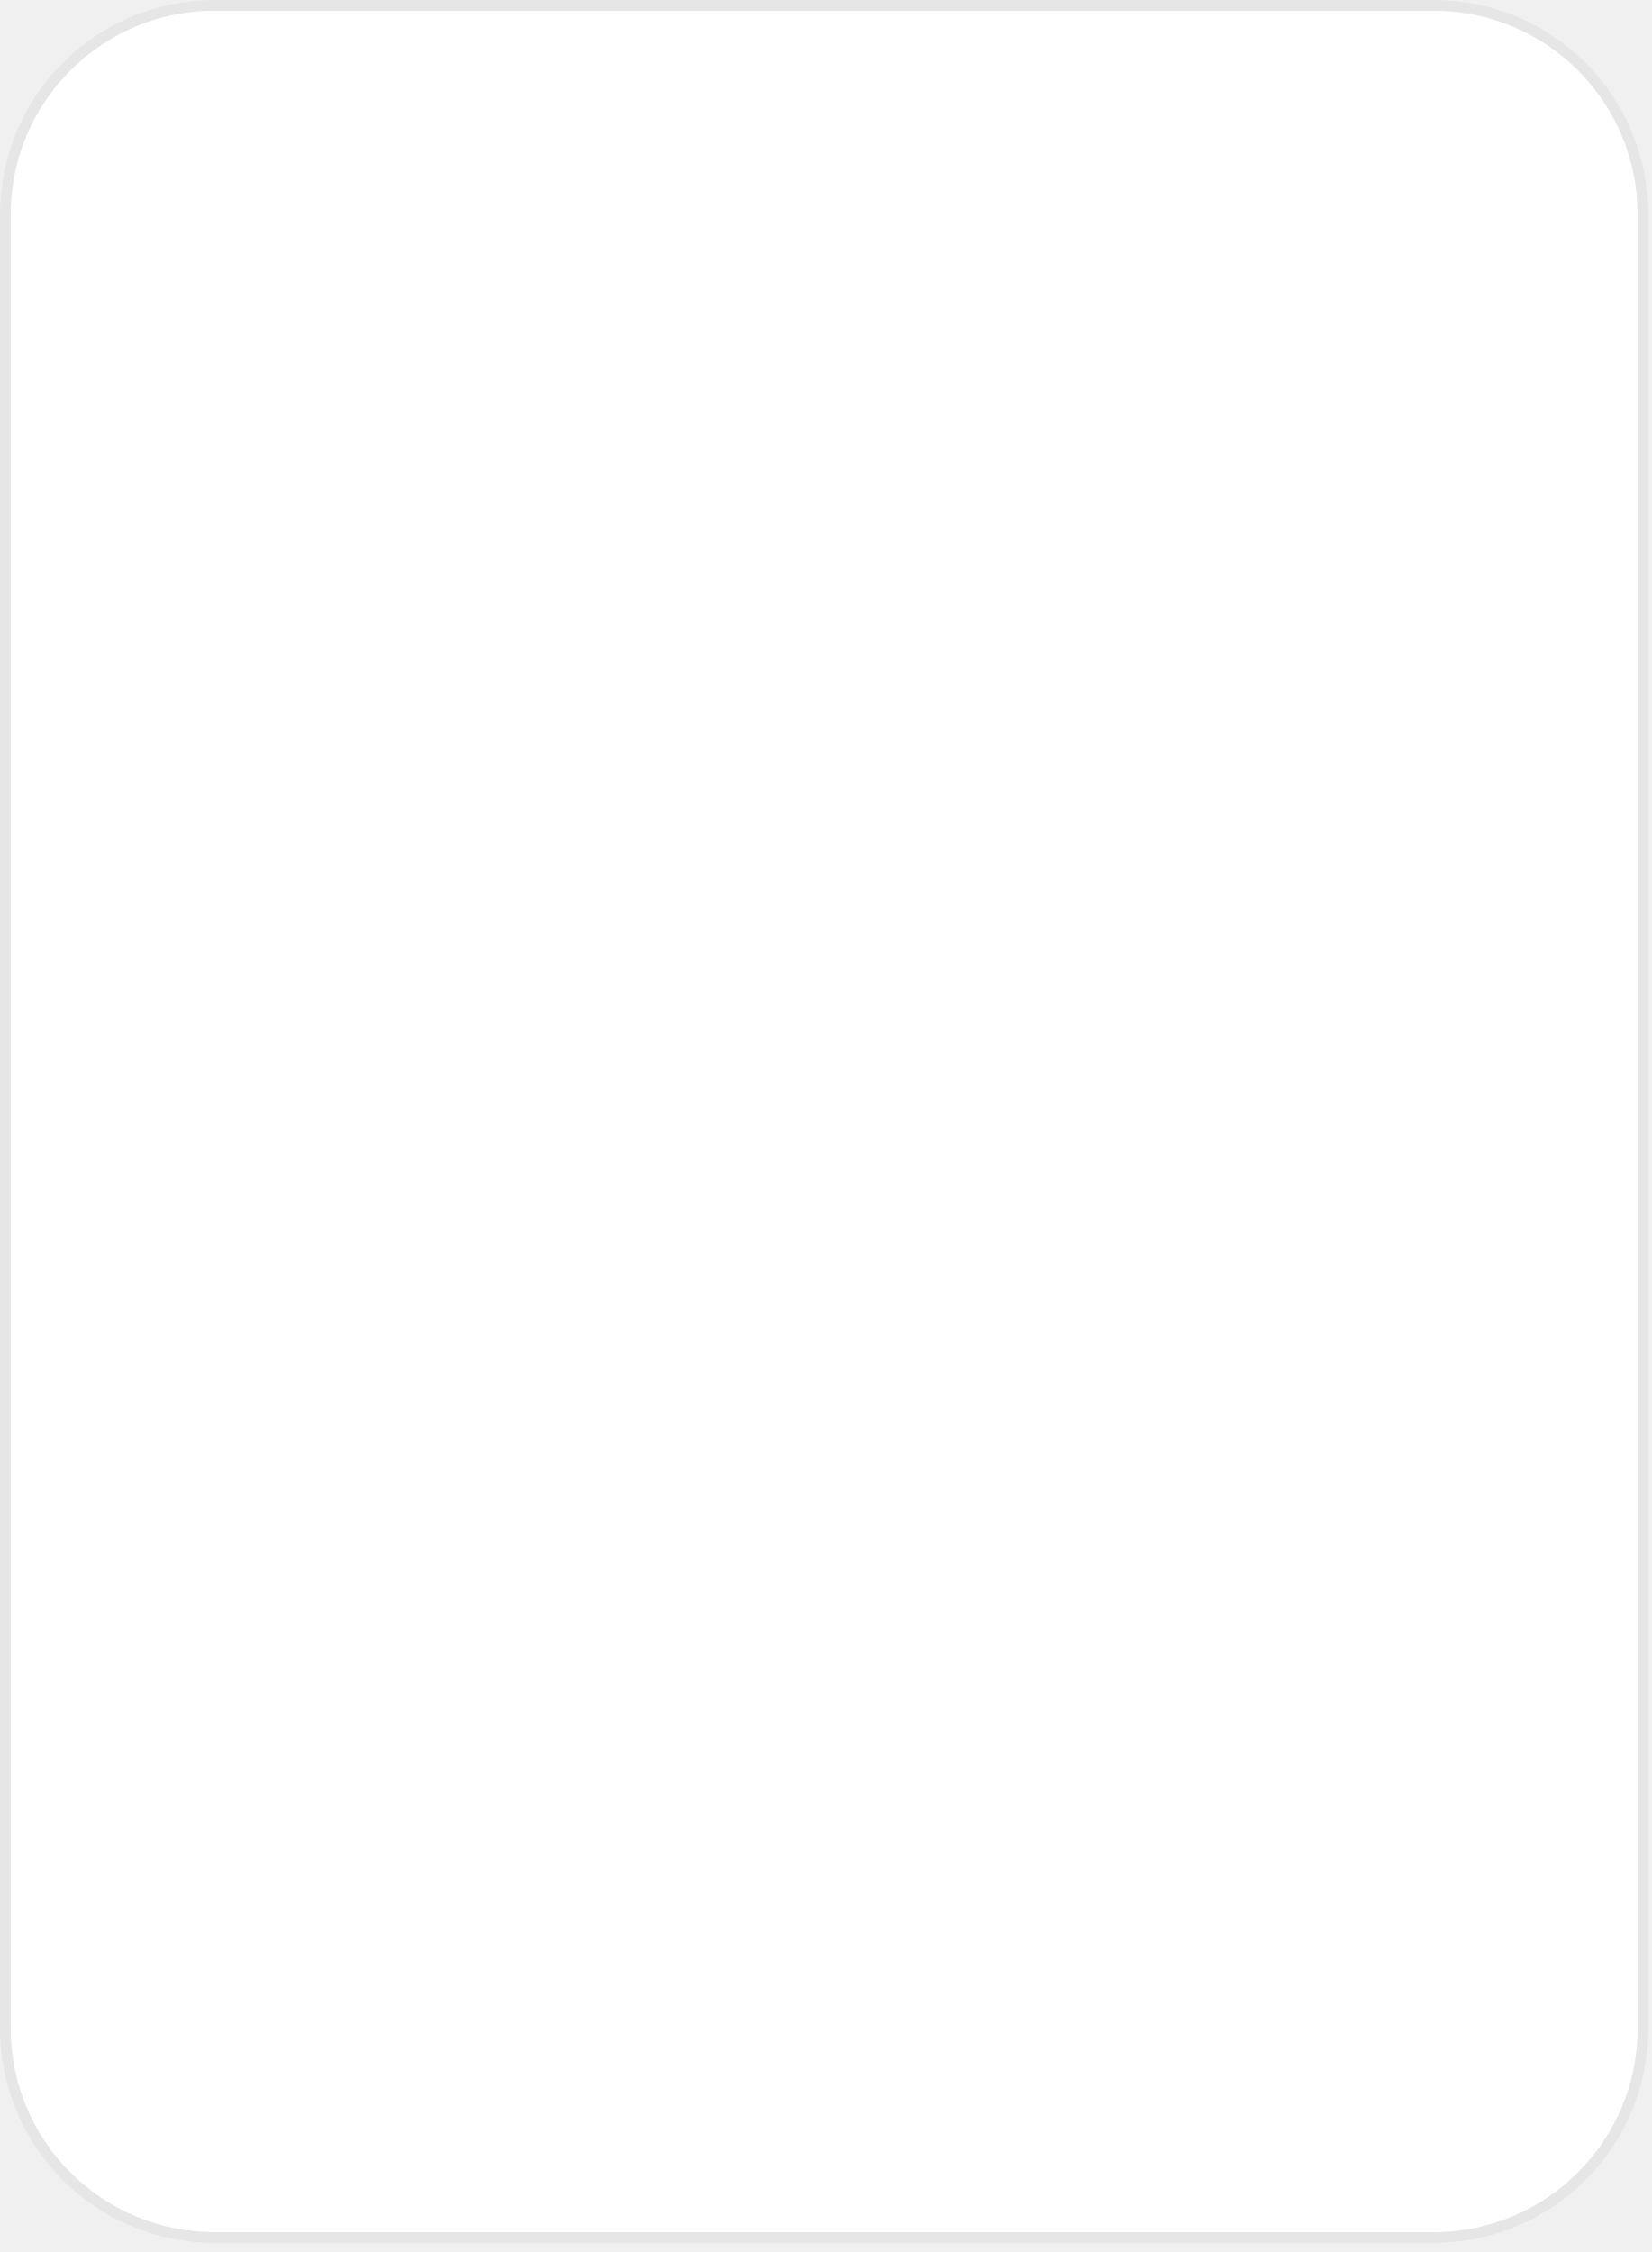
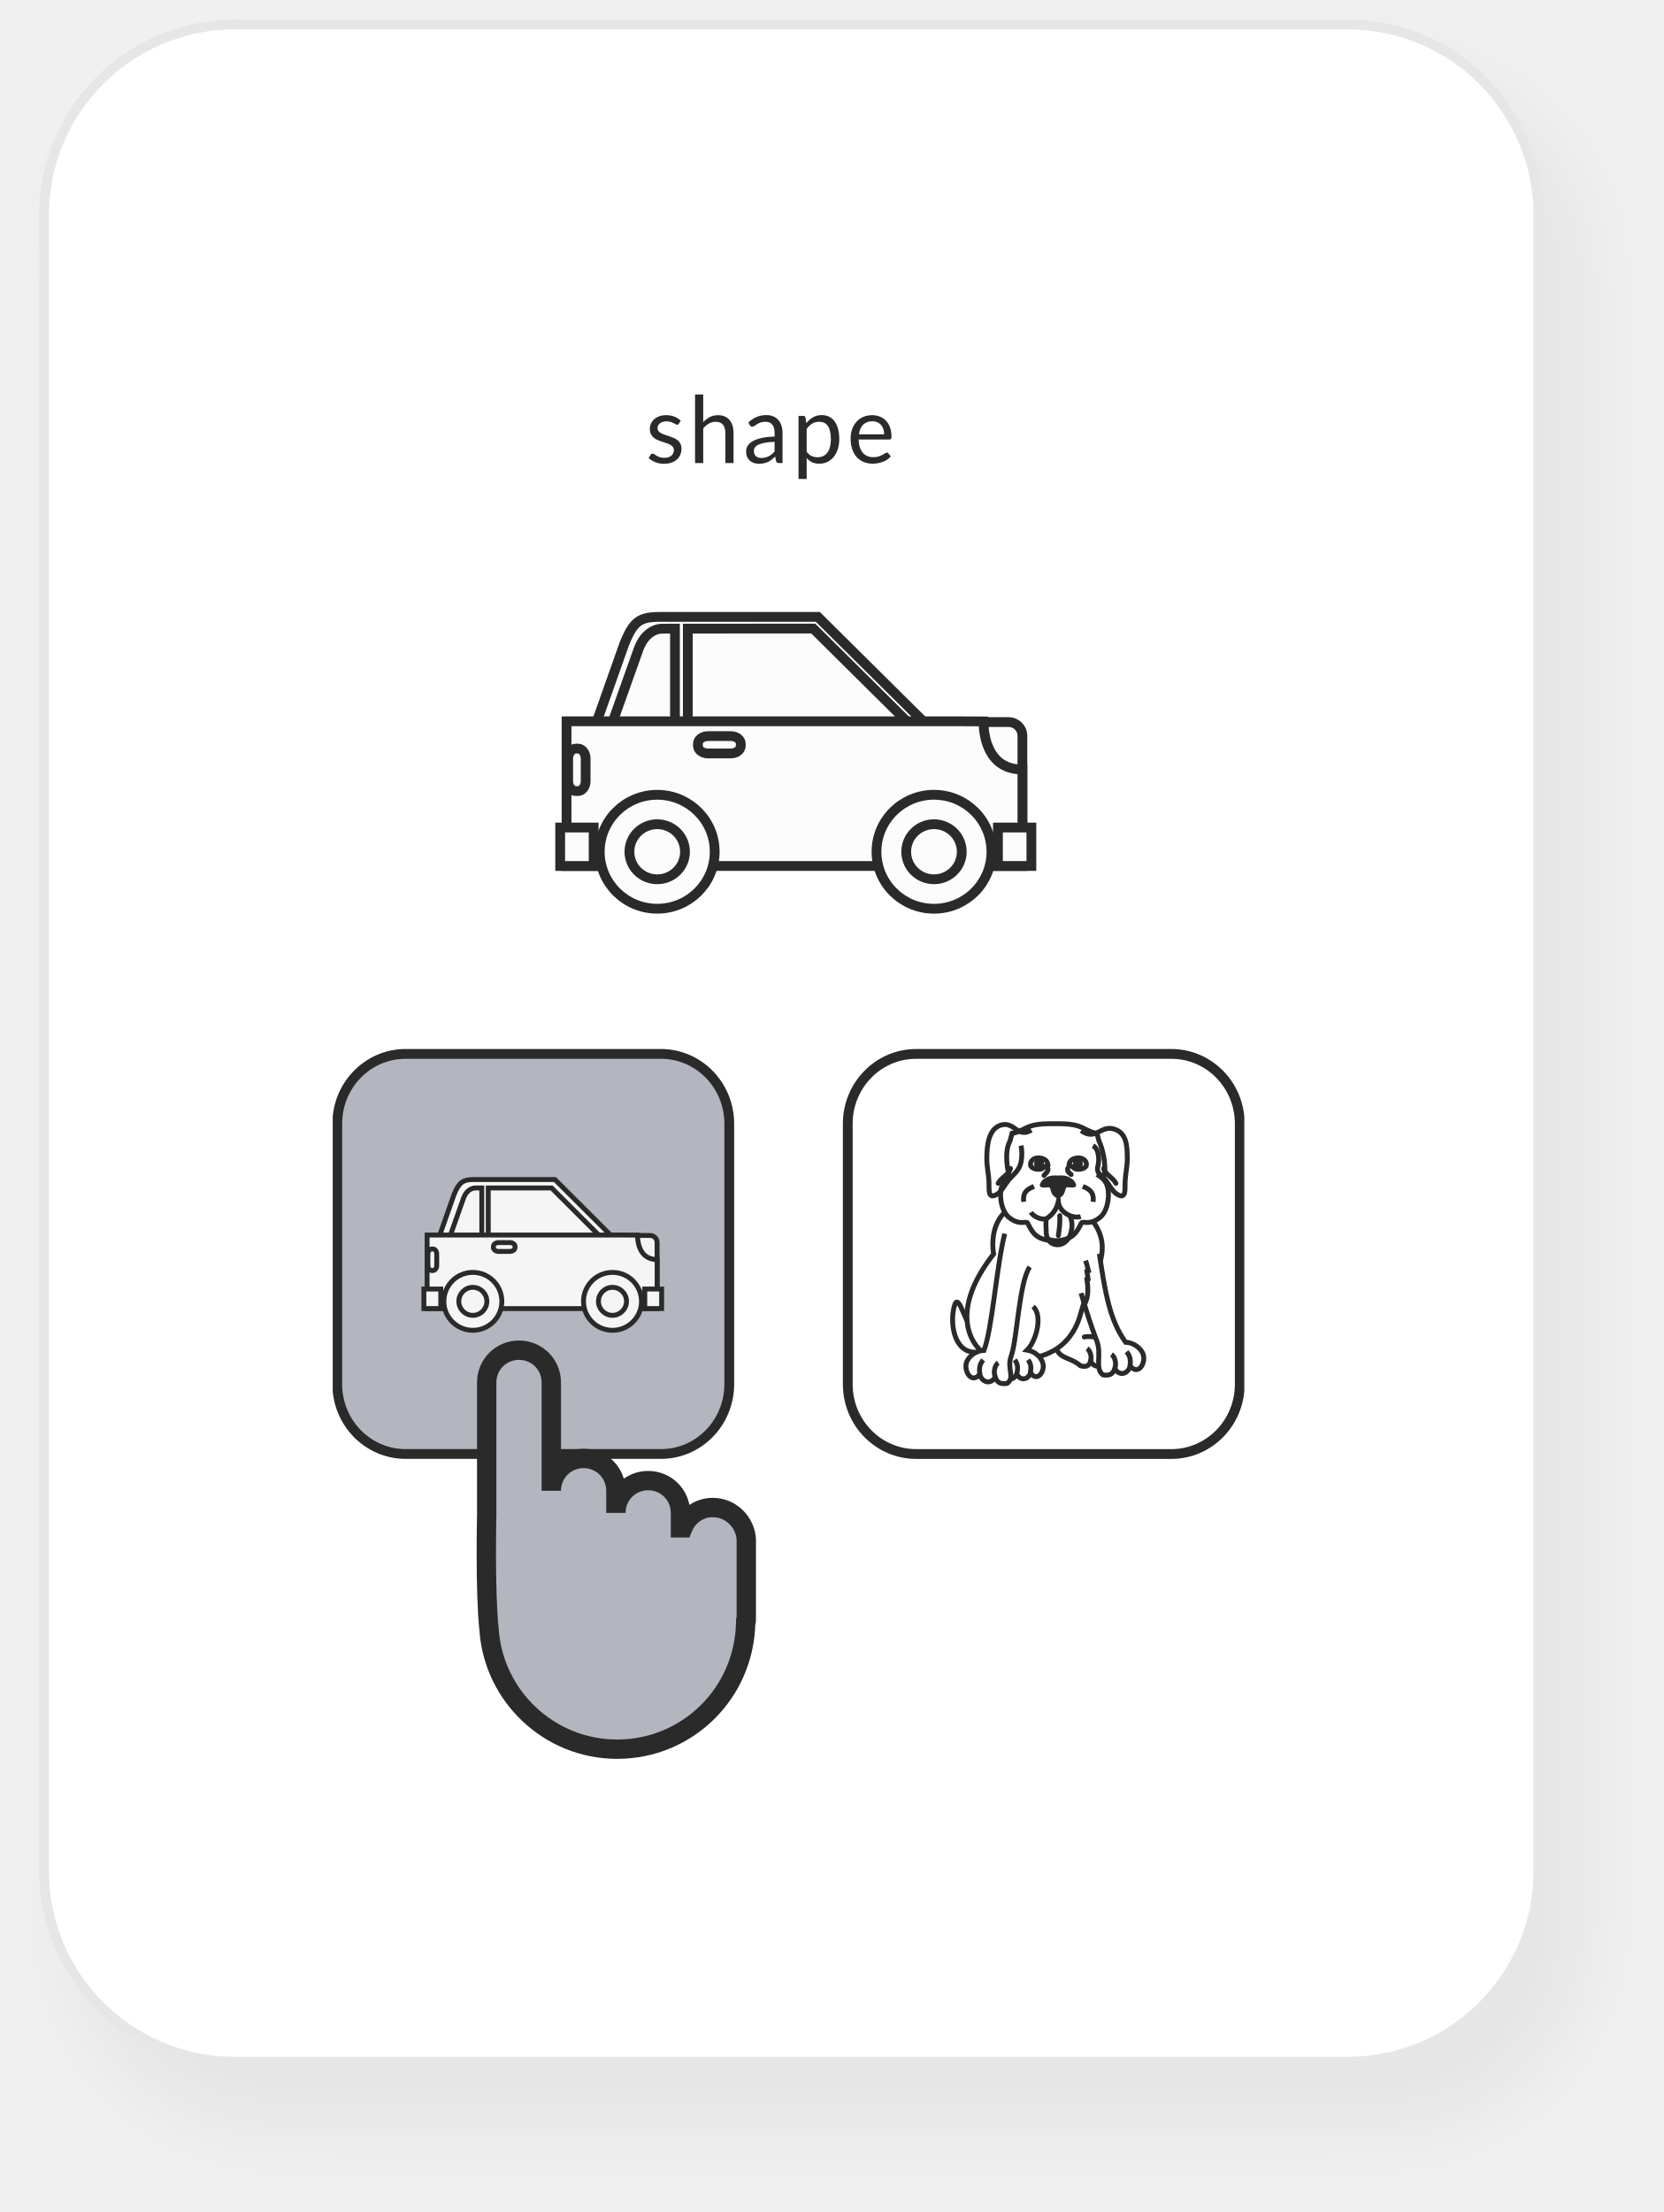
- <svg xmlns="http://www.w3.org/2000/svg" width="77" height="105" viewBox="0 0 77 105" fill="none">
-   <rect width="76.856" height="104.574" rx="10" fill="white" />
-   <rect x="0.25" y="0.25" width="76.356" height="104.074" rx="9.75" stroke="black" stroke-opacity="0.1" stroke-width="0.5" />
+ <svg xmlns="http://www.w3.org/2000/svg" width="85" height="113" viewBox="0 0 85 113" fill="none">
+   <g filter="url(#filter0_d)">
+     <rect x="2" y="1" width="76.856" height="104.574" rx="10" fill="white" />
+     <rect x="2.25" y="1.25" width="76.356" height="104.074" rx="9.75" stroke="black" stroke-opacity="0.1" stroke-width="0.5" />
+   </g>
+   <g clip-path="url(#clip0)">
+     <path d="M33.768 53.838H20.726C18.797 53.838 17.233 55.434 17.233 57.403V70.712C17.233 72.681 18.797 74.277 20.726 74.277H33.768C35.697 74.277 37.261 72.681 37.261 70.712V57.403C37.261 55.434 35.697 53.838 33.768 53.838Z" fill="#B3B6BF" stroke="#2A2A2A" stroke-width="0.5" />
+     <path d="M59.851 53.839H46.81C44.88 53.839 43.316 55.435 43.316 57.404V70.713C43.316 72.682 44.88 74.278 46.81 74.278H59.851C61.781 74.278 63.345 72.682 63.345 70.713V57.404C63.345 55.435 61.781 53.839 59.851 53.839Z" stroke="#2A2A2A" stroke-width="0.5" />
+     <path d="M50.049 69.06C48.824 69.267 48.519 67.773 48.738 66.809C48.976 65.765 49.316 67.833 49.768 67.879" stroke="#2A2A2A" stroke-width="0.25" stroke-miterlimit="10" />
+     <path d="M55.596 65.272C56.075 65.502 57.101 66.709 56.115 68.334C56.569 68.414 56.903 68.727 57.007 69.034C57.144 69.443 56.811 69.983 56.417 69.481C56.36 69.843 55.933 69.929 55.723 69.534C55.644 69.789 55.505 69.843 55.207 69.771C54.646 69.299 54.194 69.458 53.95 68.858" stroke="#2A2A2A" stroke-width="0.25" stroke-miterlimit="10" />
+     <path d="M55.545 68.889C55.706 68.999 55.795 69.329 55.724 69.521" stroke="#2A2A2A" stroke-width="0.25" stroke-miterlimit="10" />
+     <path d="M56.218 68.825C56.417 69.055 56.421 69.233 56.417 69.48" stroke="#2A2A2A" stroke-width="0.25" stroke-miterlimit="10" />
+     <path d="M55.815 62.351C57.04 63.986 55.715 65.218 55.221 67.09C54.597 69.454 52.296 69.741 50.788 69.109C49.24 68.46 49.783 66.609 50.458 65.196C50.821 64.437 50.787 63.743 51.168 63.04C51.561 62.314 51.213 62.798 51.32 61.943" stroke="#2A2A2A" stroke-width="0.25" stroke-miterlimit="10" />
+     <path d="M55.401 68.299C55.661 68.247 55.94 68.294 56.19 68.35" stroke="#2A2A2A" stroke-width="0.25" stroke-miterlimit="10" stroke-linecap="round" />
+     <path d="M52.785 66.746C53.305 67.204 52.934 68.526 52.48 68.968C52.925 69.048 53.224 69.363 53.292 69.673C53.383 70.084 52.988 70.628 52.651 70.122C52.553 70.486 52.116 70.572 51.951 70.176C51.843 70.432 51.698 70.486 51.408 70.414C50.9 69.939 50.923 69.474 50.396 69.211C49.879 68.953 48.26 67.272 50.769 64.058C50.769 64.058 50.503 62.76 51.32 61.943" fill="white" />
+     <path d="M52.785 66.746C53.305 67.204 52.934 68.526 52.48 68.968C52.925 69.048 53.224 69.363 53.292 69.673C53.383 70.084 52.988 70.628 52.651 70.122C52.553 70.486 52.116 70.572 51.951 70.176C51.843 70.432 51.698 70.486 51.408 70.414C50.9 69.939 50.923 69.474 50.396 69.211C49.879 68.953 48.26 67.272 50.769 64.058C50.769 64.058 50.503 62.76 51.32 61.943" stroke="#2A2A2A" stroke-width="0.25" stroke-miterlimit="10" />
+     <path d="M51.335 69.345C51.484 69.456 51.535 69.787 51.442 69.982" stroke="#2A2A2A" stroke-width="0.25" stroke-miterlimit="10" />
+     <path d="M52.526 69.467C52.699 69.699 52.683 69.877 52.65 70.125" stroke="#2A2A2A" stroke-width="0.25" stroke-miterlimit="10" />
+     <path d="M51.847 69.467C52.02 69.699 52.004 69.877 51.971 70.125" stroke="#2A2A2A" stroke-width="0.25" stroke-miterlimit="10" />
+     <path d="M51.337 63.022C50.911 64.708 50.697 67.895 50.275 68.984C49.88 68.992 49.465 69.29 49.374 69.629C49.254 70.075 49.658 70.721 50.06 70.198C50.148 70.616 50.636 70.765 50.847 70.338C50.955 70.641 51.118 70.719 51.458 70.673C51.891 70.344 51.422 69.937 51.669 69.261C51.97 68.438 52.064 65.522 52.614 64.72" fill="white" />
+     <path d="M51.337 63.022C50.911 64.708 50.697 67.895 50.275 68.984C49.88 68.992 49.465 69.29 49.374 69.629C49.254 70.075 49.658 70.721 50.06 70.198C50.148 70.616 50.636 70.765 50.847 70.338C50.955 70.641 51.118 70.719 51.458 70.673C51.891 70.344 51.422 69.937 51.669 69.261C51.97 68.438 52.064 65.522 52.614 64.72" stroke="#2A2A2A" stroke-width="0.25" stroke-miterlimit="10" />
+     <path d="M51.007 69.617C50.829 69.727 50.75 70.097 50.845 70.327" stroke="#2A2A2A" stroke-width="0.25" stroke-miterlimit="10" />
+     <path d="M50.236 69.473C50.029 69.716 50.036 69.917 50.059 70.199" stroke="#2A2A2A" stroke-width="0.25" stroke-miterlimit="10" />
+     <path d="M56.171 64.047C56.459 65.953 56.679 67.416 57.513 68.568C57.906 68.579 58.323 68.878 58.417 69.214C58.542 69.656 58.148 70.292 57.743 69.774C57.66 70.186 57.177 70.332 56.961 69.908C56.858 70.207 56.696 70.284 56.356 70.237C55.919 69.91 56.304 69.196 56.045 68.518C55.73 67.69 55.513 67.003 55.237 66.058" fill="white" />
+     <path d="M56.171 64.047C56.459 65.953 56.679 67.416 57.513 68.568C57.906 68.579 58.323 68.878 58.417 69.214C58.542 69.656 58.148 70.292 57.743 69.774C57.66 70.186 57.177 70.332 56.961 69.908C56.858 70.207 56.696 70.284 56.356 70.237C55.919 69.91 56.304 69.196 56.045 68.518C55.73 67.69 55.513 67.003 55.237 66.058" stroke="#2A2A2A" stroke-width="0.25" stroke-miterlimit="10" />
+     <path d="M56.791 69.192C56.97 69.303 57.054 69.67 56.963 69.897" stroke="#2A2A2A" stroke-width="0.25" stroke-miterlimit="10" />
+     <path d="M57.559 69.055C57.769 69.297 57.763 69.497 57.744 69.775" stroke="#2A2A2A" stroke-width="0.25" stroke-miterlimit="10" />
+     <path d="M56.056 59.999C56.056 59.999 56.404 60.266 56.388 60.116C56.581 59.546 56.286 58.533 56.153 58.29L56.046 57.894C55.75 57.878 55.389 57.613 55.068 57.516C54.712 57.408 54.281 57.402 53.903 57.405H53.855C53.478 57.402 53.047 57.408 52.69 57.516C52.369 57.613 52.008 57.878 51.712 57.894L51.605 58.29C51.366 58.726 51.397 59.419 51.581 60.157C51.339 60.314 51.123 60.514 51.123 61.029C51.123 61.356 51.208 61.91 51.559 62.195C52.104 62.638 52.441 62.341 52.51 62.486C52.775 63.04 52.974 63.245 53.494 63.349C53.533 63.357 53.578 63.35 53.627 63.333C53.822 63.387 54.034 63.396 54.264 63.349C54.784 63.245 54.983 63.04 55.248 62.486C55.317 62.34 55.654 62.638 56.199 62.195C56.55 61.91 56.635 61.356 56.635 61.029C56.635 60.391 56.358 60.187 56.056 59.999Z" stroke="#2A2A2A" stroke-width="0.25" stroke-miterlimit="10" />
+     <path d="M55.498 59.568C55.569 59.32 55.34 59.125 55.049 59.153C54.797 59.178 54.618 59.297 54.618 59.558C54.795 59.52 54.857 59.726 55.034 59.735C55.239 59.745 55.415 59.689 55.498 59.568Z" stroke="#2A2A2A" stroke-width="0.25" stroke-miterlimit="10" stroke-linecap="round" stroke-linejoin="round" />
+     <path d="M54.841 59.24C54.755 59.51 54.958 59.914 55.247 59.647C55.472 59.439 55.173 58.936 54.894 59.187" fill="#2A2A2A" />
+     <path d="M52.666 59.568C52.596 59.32 52.815 59.125 53.105 59.153C53.357 59.178 53.547 59.297 53.547 59.558C53.369 59.52 53.308 59.726 53.13 59.735C52.925 59.745 52.749 59.689 52.666 59.568Z" stroke="#2A2A2A" stroke-width="0.25" stroke-miterlimit="10" stroke-linecap="round" stroke-linejoin="round" />
+     <path d="M53.323 59.24C53.408 59.51 53.206 59.914 52.917 59.647C52.692 59.439 52.991 58.936 53.27 59.187" fill="#2A2A2A" />
+     <path d="M54.953 60.441C54.887 60.29 54.774 60.203 54.645 60.149C54.623 60.131 54.594 60.115 54.556 60.101C54.397 60.041 54.225 60.042 54.056 60.052C53.888 60.042 53.716 60.041 53.557 60.101C53.519 60.115 53.491 60.131 53.468 60.149C53.339 60.202 53.227 60.29 53.16 60.441C53.02 60.754 53.418 60.642 53.618 60.657C53.657 60.697 53.675 60.758 53.696 60.838C53.728 60.96 53.775 61.054 53.869 61.123C53.924 61.182 53.987 61.207 54.057 61.201C54.127 61.207 54.19 61.182 54.245 61.123C54.339 61.054 54.386 60.96 54.418 60.838C54.439 60.758 54.456 60.697 54.496 60.657C54.695 60.642 55.093 60.754 54.953 60.441Z" fill="#2A2A2A" />
+     <path d="M54.645 62.065C54.804 62.382 54.806 62.67 54.705 63.022C54.608 63.363 54.266 63.7 53.831 63.551C53.546 63.454 53.454 63.171 53.455 62.913C53.455 62.719 53.419 62.434 53.465 62.256" stroke="#2A2A2A" stroke-width="0.25" stroke-miterlimit="10" />
+     <path d="M54.148 62.103C54.169 62.443 54.127 62.782 54.077 63.118" stroke="#2A2A2A" stroke-width="0.25" stroke-miterlimit="10" stroke-linecap="round" stroke-linejoin="round" />
+     <path d="M55.22 62.148C54.776 62.273 54.134 61.932 54.073 61.394C53.984 61.773 53.782 62.06 53.468 62.254C53.299 62.329 52.828 62.207 52.679 61.927" stroke="#2A2A2A" stroke-width="0.25" stroke-miterlimit="10" />
+     <path d="M52.832 60.606C52.607 60.71 52.228 60.834 52.307 61.394" stroke="#2A2A2A" stroke-width="0.25" stroke-miterlimit="10" />
+     <path d="M55.325 60.606C55.55 60.71 55.929 60.834 55.85 61.394" stroke="#2A2A2A" stroke-width="0.25" stroke-miterlimit="10" />
+     <path d="M52.697 57.731C51.976 58.173 51.832 57.248 51.123 57.481C50.493 57.688 50.423 58.547 50.42 59.194C50.419 59.584 50.514 59.976 50.531 60.365C50.548 60.752 50.451 61.33 50.971 60.989C51.204 60.836 51.378 60.447 51.577 60.232C51.833 59.954 52.085 59.773 52.17 59.363C52.224 59.103 52.222 58.759 52.17 58.524" stroke="#2A2A2A" stroke-width="0.25" stroke-miterlimit="10" />
+     <path d="M51.63 59.69C51.549 60.006 51.15 60.154 51 60.452" stroke="#2A2A2A" stroke-width="0.25" stroke-miterlimit="10" stroke-linecap="round" stroke-linejoin="round" />
+     <path d="M55.241 57.759C56.001 58.306 56.232 57.449 56.941 57.682C57.571 57.889 57.595 58.546 57.598 59.194C57.599 59.584 57.503 59.976 57.486 60.365C57.469 60.752 57.567 61.329 57.047 60.989C56.814 60.836 56.64 60.447 56.441 60.232C56.185 59.954 55.999 59.929 56.104 59.524C56.157 59.319 56.19 58.731 55.847 58.524" stroke="#2A2A2A" stroke-width="0.25" stroke-miterlimit="10" />
+     <path d="M56.388 59.69C56.47 60.006 56.868 60.154 57.018 60.452" stroke="#2A2A2A" stroke-width="0.25" stroke-miterlimit="10" stroke-linecap="round" stroke-linejoin="round" />
+     <path d="M55.47 64.395C55.526 64.565 55.573 64.745 55.617 64.927C55.59 64.938 55.563 64.924 55.537 64.935C55.559 65.061 55.578 65.216 55.595 65.346C55.575 65.354 55.536 65.334 55.532 65.336C55.601 65.755 55.632 66.272 55.406 66.633" stroke="#2A2A2A" stroke-width="0.25" stroke-miterlimit="10" />
+     <path d="M54.552 59.69C54.516 59.885 54.668 59.926 54.729 60.001" stroke="#2A2A2A" stroke-width="0.25" stroke-miterlimit="10" stroke-linecap="round" stroke-linejoin="round" />
+     <path d="M53.547 59.718C53.547 59.881 53.401 59.956 53.343 60.047" stroke="#2A2A2A" stroke-width="0.25" stroke-miterlimit="10" stroke-linecap="round" stroke-linejoin="round" />
+     <path d="M31.612 63.51C31.612 63.817 29.988 64.586 29.679 64.586H23.779C23.471 64.586 22.14 64.337 22.14 64.029L23.195 61.033C23.443 60.411 23.647 60.255 24.219 60.255H28.352L31.612 63.51Z" fill="#F5F5F5" stroke="#2A2A2A" stroke-width="0.25" stroke-miterlimit="10" />
+     <path d="M24.617 60.687L24.297 60.687C24.026 60.687 23.798 60.903 23.688 61.193L22.801 63.703C22.801 63.961 23.297 64.318 23.567 64.318L24.617 64.318V60.687H24.617Z" fill="#F5F5F5" stroke="#2A2A2A" stroke-width="0.25" stroke-miterlimit="10" />
+     <path d="M28.182 60.686L24.948 60.687V64.317L28.732 64.317C29.002 64.317 31.011 63.768 31.011 63.51L28.182 60.686Z" fill="#F5F5F5" stroke="#2A2A2A" stroke-width="0.25" stroke-miterlimit="10" />
+     <path d="M30.315 65.706C30.315 65.902 30.475 66.061 30.672 66.061H33.218C33.415 66.061 33.574 65.902 33.574 65.706V63.469C33.574 63.273 33.415 63.114 33.218 63.114H30.672C30.475 63.114 30.315 63.273 30.315 63.469V65.706Z" fill="#F5F5F5" stroke="#2A2A2A" stroke-width="0.25" stroke-miterlimit="10" />
+     <path d="M32.573 63.096L32.011 63.093H21.823V66.848H33.575V64.343C32.683 64.343 32.573 63.465 32.573 63.096Z" fill="#F5F5F5" stroke="#2A2A2A" stroke-width="0.25" stroke-miterlimit="10" />
+     <path d="M31.295 67.959C32.114 67.959 32.777 67.296 32.777 66.479C32.777 65.663 32.114 65 31.295 65C30.477 65 29.814 65.663 29.814 66.479C29.814 67.296 30.477 67.959 31.295 67.959Z" fill="#F5F5F5" stroke="#2A2A2A" stroke-width="0.25" stroke-miterlimit="10" />
+     <path d="M31.294 67.194C31.69 67.194 32.011 66.874 32.011 66.479C32.011 66.084 31.69 65.764 31.294 65.764C30.899 65.764 30.578 66.084 30.578 66.479C30.578 66.874 30.899 67.194 31.294 67.194Z" fill="#F5F5F5" stroke="#2A2A2A" stroke-width="0.25" stroke-miterlimit="10" />
+     <path d="M24.16 67.958C24.978 67.958 25.642 67.296 25.642 66.48C25.642 65.662 24.978 65 24.16 65C23.341 65 22.678 65.662 22.678 66.48C22.678 67.296 23.341 67.958 24.16 67.958Z" fill="#F5F5F5" stroke="#2A2A2A" stroke-width="0.25" stroke-miterlimit="10" />
+     <path d="M24.16 67.194C24.555 67.194 24.876 66.874 24.876 66.479C24.876 66.085 24.555 65.764 24.16 65.764C23.764 65.764 23.443 66.085 23.443 66.479C23.443 66.874 23.764 67.194 24.16 67.194Z" fill="#F5F5F5" stroke="#2A2A2A" stroke-width="0.25" stroke-miterlimit="10" />
+     <path d="M21.863 64.647C21.863 64.789 21.952 64.905 22.062 64.905H22.115C22.225 64.905 22.314 64.789 22.314 64.647V64.06C22.314 63.918 22.225 63.802 22.115 63.802H22.062C21.952 63.802 21.863 63.918 21.863 64.06V64.647Z" fill="#F5F5F5" stroke="#2A2A2A" stroke-width="0.25" stroke-miterlimit="10" />
+     <path d="M25.469 63.478C25.326 63.478 25.21 63.566 25.21 63.676V63.73C25.21 63.839 25.326 63.928 25.469 63.928H26.056C26.199 63.928 26.315 63.839 26.315 63.73V63.676C26.315 63.566 26.199 63.478 26.056 63.478H25.469Z" fill="#F5F5F5" stroke="#2A2A2A" stroke-width="0.25" stroke-miterlimit="10" />
+     <path d="M33.806 65.85H32.944V66.848H33.806V65.85Z" fill="#F5F5F5" stroke="#2A2A2A" stroke-width="0.25" stroke-miterlimit="10" />
+     <path d="M22.521 65.85H21.658V66.848H22.521V65.85Z" fill="#F5F5F5" stroke="#2A2A2A" stroke-width="0.25" stroke-miterlimit="10" />
+     <path d="M34.687 21.643C34.669 21.678 34.64 21.695 34.601 21.695C34.578 21.695 34.551 21.687 34.522 21.669C34.492 21.652 34.456 21.633 34.412 21.612C34.37 21.59 34.32 21.57 34.261 21.553C34.202 21.534 34.132 21.524 34.051 21.524C33.981 21.524 33.919 21.534 33.863 21.553C33.807 21.57 33.759 21.595 33.718 21.627C33.679 21.658 33.649 21.695 33.627 21.738C33.607 21.779 33.597 21.825 33.597 21.874C33.597 21.936 33.614 21.987 33.648 22.028C33.684 22.07 33.731 22.105 33.788 22.135C33.846 22.165 33.911 22.192 33.984 22.216C34.057 22.238 34.131 22.263 34.207 22.29C34.285 22.315 34.36 22.344 34.433 22.375C34.506 22.407 34.572 22.447 34.629 22.494C34.686 22.542 34.732 22.6 34.766 22.67C34.802 22.738 34.82 22.82 34.82 22.917C34.82 23.028 34.8 23.131 34.762 23.226C34.723 23.32 34.665 23.401 34.589 23.471C34.513 23.539 34.42 23.593 34.31 23.633C34.2 23.672 34.072 23.692 33.928 23.692C33.763 23.692 33.614 23.665 33.481 23.611C33.347 23.556 33.234 23.485 33.141 23.4L33.239 23.238C33.251 23.217 33.266 23.201 33.283 23.191C33.3 23.179 33.322 23.174 33.348 23.174C33.376 23.174 33.406 23.185 33.437 23.207C33.468 23.229 33.505 23.254 33.548 23.281C33.593 23.308 33.648 23.332 33.711 23.355C33.775 23.377 33.854 23.388 33.949 23.388C34.03 23.388 34.1 23.377 34.161 23.357C34.221 23.335 34.272 23.305 34.312 23.269C34.353 23.232 34.382 23.191 34.401 23.143C34.421 23.095 34.431 23.045 34.431 22.991C34.431 22.924 34.413 22.87 34.377 22.827C34.343 22.782 34.297 22.745 34.24 22.715C34.182 22.683 34.117 22.657 34.042 22.634C33.969 22.611 33.894 22.586 33.816 22.561C33.74 22.535 33.665 22.507 33.59 22.475C33.517 22.442 33.452 22.401 33.395 22.352C33.337 22.302 33.291 22.242 33.255 22.171C33.221 22.098 33.204 22.01 33.204 21.907C33.204 21.815 33.222 21.727 33.26 21.643C33.297 21.558 33.351 21.483 33.422 21.42C33.494 21.355 33.582 21.303 33.686 21.265C33.79 21.227 33.908 21.208 34.042 21.208C34.197 21.208 34.336 21.234 34.459 21.284C34.583 21.334 34.69 21.402 34.78 21.489L34.687 21.643ZM35.931 21.567C36.032 21.458 36.144 21.371 36.267 21.306C36.389 21.241 36.531 21.208 36.691 21.208C36.819 21.208 36.933 21.23 37.031 21.275C37.13 21.318 37.212 21.379 37.277 21.46C37.344 21.54 37.395 21.635 37.429 21.748C37.463 21.86 37.48 21.985 37.48 22.121V23.654H37.063V22.121C37.063 21.939 37.022 21.798 36.94 21.698C36.859 21.596 36.736 21.546 36.569 21.546C36.447 21.546 36.332 21.576 36.225 21.636C36.119 21.696 36.021 21.778 35.931 21.881V23.654H35.514V20.153H35.931V21.567ZM39.577 22.57C39.386 22.576 39.223 22.592 39.087 22.618C38.954 22.642 38.844 22.673 38.759 22.713C38.675 22.752 38.614 22.799 38.575 22.853C38.538 22.907 38.519 22.967 38.519 23.034C38.519 23.097 38.529 23.152 38.55 23.198C38.57 23.244 38.597 23.282 38.631 23.312C38.667 23.34 38.708 23.362 38.754 23.376C38.803 23.389 38.854 23.395 38.908 23.395C38.981 23.395 39.048 23.388 39.108 23.373C39.169 23.358 39.226 23.335 39.278 23.307C39.333 23.278 39.384 23.244 39.432 23.205C39.482 23.165 39.53 23.12 39.577 23.069V22.57ZM38.237 21.586C38.368 21.458 38.508 21.362 38.659 21.299C38.809 21.235 38.977 21.204 39.16 21.204C39.292 21.204 39.409 21.226 39.511 21.27C39.614 21.314 39.7 21.376 39.77 21.456C39.84 21.535 39.892 21.631 39.928 21.743C39.964 21.856 39.982 21.979 39.982 22.114V23.654H39.798C39.757 23.654 39.726 23.648 39.705 23.635C39.683 23.621 39.666 23.594 39.653 23.554L39.607 23.326C39.545 23.384 39.484 23.437 39.425 23.483C39.366 23.527 39.304 23.565 39.239 23.597C39.174 23.627 39.104 23.65 39.029 23.666C38.956 23.683 38.875 23.692 38.785 23.692C38.693 23.692 38.607 23.679 38.526 23.654C38.446 23.627 38.375 23.587 38.314 23.535C38.255 23.483 38.208 23.417 38.172 23.338C38.138 23.257 38.121 23.162 38.121 23.053C38.121 22.957 38.147 22.866 38.198 22.779C38.249 22.691 38.332 22.612 38.447 22.544C38.562 22.476 38.712 22.42 38.897 22.378C39.081 22.333 39.308 22.308 39.577 22.302V22.114C39.577 21.927 39.537 21.786 39.458 21.691C39.379 21.594 39.263 21.546 39.111 21.546C39.008 21.546 38.922 21.559 38.852 21.586C38.784 21.612 38.724 21.641 38.673 21.674C38.623 21.706 38.58 21.735 38.542 21.762C38.507 21.787 38.471 21.8 38.435 21.8C38.407 21.8 38.383 21.793 38.363 21.779C38.343 21.763 38.326 21.744 38.312 21.722L38.237 21.586ZM41.216 23.074C41.292 23.179 41.376 23.252 41.466 23.295C41.556 23.338 41.657 23.359 41.768 23.359C41.989 23.359 42.158 23.279 42.276 23.119C42.394 22.959 42.453 22.731 42.453 22.435C42.453 22.278 42.439 22.143 42.411 22.031C42.385 21.918 42.346 21.826 42.295 21.755C42.243 21.682 42.181 21.629 42.106 21.596C42.032 21.562 41.947 21.546 41.852 21.546C41.717 21.546 41.598 21.578 41.496 21.641C41.395 21.704 41.302 21.794 41.216 21.909V23.074ZM41.195 21.619C41.295 21.494 41.41 21.394 41.54 21.318C41.67 21.242 41.82 21.204 41.987 21.204C42.124 21.204 42.247 21.23 42.358 21.284C42.468 21.337 42.562 21.415 42.639 21.52C42.717 21.623 42.777 21.751 42.819 21.905C42.861 22.058 42.882 22.235 42.882 22.435C42.882 22.612 42.858 22.778 42.812 22.931C42.765 23.084 42.698 23.216 42.609 23.328C42.522 23.439 42.415 23.527 42.288 23.592C42.162 23.655 42.02 23.687 41.861 23.687C41.717 23.687 41.593 23.663 41.489 23.613C41.386 23.563 41.296 23.493 41.216 23.404V24.469H40.8V21.246H41.049C41.108 21.246 41.144 21.276 41.158 21.334L41.195 21.619ZM45.176 22.188C45.176 22.089 45.162 22 45.134 21.919C45.107 21.837 45.068 21.766 45.015 21.707C44.964 21.647 44.901 21.601 44.826 21.57C44.752 21.536 44.667 21.52 44.572 21.52C44.374 21.52 44.216 21.579 44.1 21.698C43.985 21.815 43.913 21.978 43.886 22.188H45.176ZM45.511 23.316C45.46 23.38 45.398 23.435 45.327 23.483C45.256 23.529 45.179 23.567 45.096 23.597C45.016 23.627 44.932 23.649 44.845 23.663C44.758 23.679 44.672 23.687 44.587 23.687C44.423 23.687 44.273 23.66 44.135 23.604C43.998 23.547 43.879 23.465 43.778 23.357C43.679 23.247 43.601 23.113 43.545 22.953C43.49 22.793 43.462 22.609 43.462 22.401C43.462 22.233 43.486 22.077 43.536 21.931C43.587 21.785 43.66 21.659 43.755 21.553C43.85 21.445 43.965 21.361 44.102 21.301C44.239 21.239 44.392 21.208 44.563 21.208C44.705 21.208 44.835 21.233 44.955 21.282C45.076 21.329 45.18 21.399 45.267 21.491C45.355 21.581 45.424 21.694 45.474 21.829C45.523 21.962 45.548 22.114 45.548 22.285C45.548 22.352 45.541 22.396 45.527 22.418C45.513 22.44 45.487 22.451 45.448 22.451H43.871C43.876 22.603 43.896 22.736 43.932 22.848C43.969 22.961 44.021 23.055 44.086 23.131C44.151 23.206 44.229 23.262 44.319 23.3C44.409 23.336 44.51 23.355 44.621 23.355C44.725 23.355 44.815 23.343 44.889 23.319C44.965 23.294 45.031 23.267 45.085 23.238C45.139 23.209 45.184 23.183 45.22 23.16C45.257 23.134 45.289 23.122 45.315 23.122C45.35 23.122 45.376 23.135 45.395 23.162L45.511 23.316Z" fill="#2A2A2A" />
+     <path d="M41.787 31.514L48.057 37.728C48.048 37.739 48.038 37.752 48.026 37.766C47.953 37.847 47.84 37.944 47.691 38.052C47.394 38.269 46.985 38.508 46.55 38.732C46.116 38.956 45.664 39.16 45.286 39.308C45.096 39.382 44.928 39.441 44.79 39.48C44.646 39.522 44.559 39.537 44.52 39.537H32.827C32.553 39.537 31.765 39.42 31.038 39.225C30.677 39.127 30.348 39.014 30.114 38.895C29.996 38.835 29.915 38.779 29.867 38.733C29.855 38.72 29.846 38.71 29.84 38.702L31.902 32.883C32.145 32.28 32.348 31.955 32.594 31.77C32.832 31.59 33.149 31.514 33.699 31.514H41.787Z" fill="#FCFCFC" stroke="#2A2A2A" stroke-width="0.5" stroke-miterlimit="10" />
+     <path d="M34.487 32.114L33.851 32.115C33.314 32.115 32.863 32.538 32.646 33.109L30.888 38.049C30.888 38.556 31.871 39.258 32.405 39.258L34.487 39.258V32.114H34.487Z" fill="#FCFCFC" stroke="#2A2A2A" stroke-width="0.5" stroke-miterlimit="10" />
+     <path d="M41.553 32.111L35.143 32.112V39.256L42.643 39.255C43.177 39.255 47.159 38.175 47.159 37.667L41.553 32.111Z" fill="#FCFCFC" stroke="#2A2A2A" stroke-width="0.5" stroke-miterlimit="10" />
+     <path d="M45.781 41.988C45.781 42.374 46.097 42.687 46.486 42.687H51.533C51.923 42.687 52.239 42.374 52.239 41.988V37.587C52.239 37.2 51.923 36.887 51.533 36.887H46.486C46.097 36.887 45.781 37.2 45.781 37.587V41.988Z" fill="#FCFCFC" stroke="#2A2A2A" stroke-width="0.5" stroke-miterlimit="10" />
+     <path d="M50.253 36.854L49.141 36.848H28.948V44.239L52.239 44.238V39.309C50.472 39.309 50.253 37.58 50.253 36.854Z" fill="#FCFCFC" stroke="#2A2A2A" stroke-width="0.5" stroke-miterlimit="10" />
+     <path d="M47.721 46.423C49.343 46.423 50.657 45.12 50.657 43.512C50.657 41.904 49.343 40.601 47.721 40.601C46.099 40.601 44.784 41.904 44.784 43.512C44.784 45.12 46.099 46.423 47.721 46.423Z" fill="#FCFCFC" stroke="#2A2A2A" stroke-width="0.5" stroke-miterlimit="10" />
+     <path d="M47.721 44.918C48.505 44.918 49.141 44.288 49.141 43.511C49.141 42.734 48.505 42.105 47.721 42.105C46.938 42.105 46.302 42.734 46.302 43.511C46.302 44.288 46.938 44.918 47.721 44.918Z" fill="#FCFCFC" stroke="#2A2A2A" stroke-width="0.5" stroke-miterlimit="10" />
+     <path d="M33.58 46.422C35.202 46.422 36.517 45.119 36.517 43.512C36.517 41.905 35.202 40.602 33.58 40.602C31.959 40.602 30.644 41.905 30.644 43.512C30.644 45.119 31.959 46.422 33.58 46.422Z" fill="#FCFCFC" stroke="#2A2A2A" stroke-width="0.5" stroke-miterlimit="10" />
+     <path d="M33.58 44.918C34.364 44.918 35 44.288 35 43.511C35 42.735 34.364 42.105 33.58 42.105C32.796 42.105 32.16 42.735 32.16 43.511C32.16 44.288 32.796 44.918 33.58 44.918Z" fill="#FCFCFC" stroke="#2A2A2A" stroke-width="0.5" stroke-miterlimit="10" />
+     <path d="M29.03 39.905C29.03 40.186 29.206 40.413 29.423 40.413H29.53C29.747 40.413 29.923 40.186 29.923 39.905V38.751C29.923 38.471 29.747 38.243 29.53 38.243H29.423C29.206 38.243 29.03 38.471 29.03 38.751V39.905Z" fill="#FCFCFC" stroke="#2A2A2A" stroke-width="0.5" stroke-miterlimit="10" />
+     <path d="M36.174 37.604C35.891 37.604 35.661 37.778 35.661 37.994V38.1C35.661 38.315 35.891 38.49 36.174 38.49H37.338C37.621 38.49 37.85 38.315 37.85 38.1V37.994C37.85 37.778 37.621 37.604 37.338 37.604H36.174Z" fill="#FCFCFC" stroke="#2A2A2A" stroke-width="0.5" stroke-miterlimit="10" />
+     <path d="M52.698 42.274H50.989V44.238H52.698V42.274Z" fill="#FCFCFC" stroke="#2A2A2A" stroke-width="0.5" stroke-miterlimit="10" />
+     <path d="M30.333 42.274H28.622V44.239H30.333V42.274Z" fill="#FCFCFC" stroke="#2A2A2A" stroke-width="0.5" stroke-miterlimit="10" />
+   </g>
+   <path d="M36.417 77.007C35.715 77.007 35.134 77.435 34.889 78.046H34.767V77.282C34.767 76.365 34.034 75.632 33.117 75.632C32.2 75.632 31.467 76.365 31.467 77.282V76.151C31.467 75.234 30.733 74.501 29.817 74.501C28.9 74.501 28.166 75.234 28.166 76.151V70.62C28.166 69.703 27.433 68.97 26.516 68.97C25.599 68.97 24.866 69.703 24.866 70.62V77.404C24.866 77.404 24.774 81.285 24.988 83.272C25.233 86.664 28.075 89.353 31.528 89.353C35.134 89.353 38.037 86.48 38.098 82.874C38.129 82.844 38.129 82.783 38.129 82.722V80.216V78.718V78.627C38.068 77.74 37.334 77.007 36.417 77.007Z" fill="#B3B6BF" />
+   <path d="M34.892 78.05V78.544H35.226L35.35 78.234L34.892 78.05ZM34.769 78.05H34.275V78.544H34.769V78.05ZM24.868 77.408L25.362 77.42L25.362 77.414V77.408H24.868ZM24.99 83.276L25.483 83.24L25.483 83.232L25.482 83.223L24.99 83.276ZM38.1 82.879L37.751 82.529L37.609 82.67L37.606 82.87L38.1 82.879ZM38.131 78.631H38.625V78.614L38.624 78.597L38.131 78.631ZM36.419 76.517C35.505 76.517 34.748 77.077 34.433 77.867L35.35 78.234C35.524 77.801 35.929 77.505 36.419 77.505V76.517ZM34.892 77.556H34.769V78.544H34.892V77.556ZM35.264 78.05V77.286H34.275V78.05H35.264ZM35.264 77.286C35.264 76.097 34.309 75.142 33.119 75.142V76.13C33.763 76.13 34.275 76.642 34.275 77.286H35.264ZM33.119 75.142C31.929 75.142 30.975 76.097 30.975 77.286H31.963C31.963 76.642 32.475 76.13 33.119 76.13V75.142ZM31.963 77.286V76.156H30.975V77.286H31.963ZM31.963 76.156C31.963 74.966 31.008 74.011 29.819 74.011V74.999C30.462 74.999 30.975 75.512 30.975 76.156H31.963ZM29.819 74.011C28.629 74.011 27.674 74.966 27.674 76.156H28.663C28.663 75.512 29.175 74.999 29.819 74.999V74.011ZM28.663 76.156V70.624H27.674V76.156H28.663ZM28.663 70.624C28.663 69.434 27.708 68.48 26.518 68.48V69.468C27.162 69.468 27.674 69.98 27.674 70.624H28.663ZM26.518 68.48C25.328 68.48 24.374 69.434 24.374 70.624H25.362C25.362 69.98 25.874 69.468 26.518 69.468V68.48ZM24.374 70.624V77.408H25.362V70.624H24.374ZM24.868 77.408C24.374 77.397 24.374 77.397 24.374 77.397C24.374 77.397 24.374 77.397 24.374 77.397C24.374 77.397 24.374 77.397 24.374 77.398C24.374 77.398 24.374 77.399 24.374 77.4C24.374 77.402 24.374 77.405 24.374 77.409C24.373 77.416 24.373 77.427 24.373 77.442C24.372 77.471 24.371 77.514 24.37 77.57C24.368 77.68 24.366 77.841 24.363 78.039C24.358 78.436 24.353 78.986 24.355 79.599C24.358 80.817 24.389 82.307 24.499 83.329L25.482 83.223C25.378 82.258 25.347 80.814 25.343 79.596C25.341 78.99 25.346 78.445 25.351 78.052C25.354 77.856 25.357 77.698 25.358 77.588C25.36 77.534 25.36 77.492 25.361 77.463C25.361 77.449 25.362 77.438 25.362 77.431C25.362 77.427 25.362 77.424 25.362 77.423C25.362 77.422 25.362 77.421 25.362 77.421C25.362 77.42 25.362 77.42 25.362 77.42C25.362 77.42 25.362 77.42 25.362 77.42C25.362 77.42 25.362 77.42 24.868 77.408ZM24.497 83.311C24.76 86.96 27.816 89.851 31.53 89.851V88.863C28.338 88.863 25.709 86.376 25.483 83.24L24.497 83.311ZM31.53 89.851C35.407 89.851 38.529 86.761 38.594 82.887L37.606 82.87C37.55 86.208 34.864 88.863 31.53 88.863V89.851ZM38.45 83.228C38.579 83.099 38.607 82.945 38.616 82.883C38.626 82.815 38.625 82.747 38.625 82.726H37.637C37.637 82.743 37.637 82.75 37.636 82.755C37.636 82.76 37.636 82.755 37.638 82.744C37.639 82.733 37.644 82.706 37.658 82.67C37.672 82.634 37.7 82.58 37.751 82.529L38.45 83.228ZM38.625 82.726V80.22H37.637V82.726H38.625ZM38.625 80.22V78.722H37.637V80.22H38.625ZM38.625 78.722V78.631H37.637V78.722H38.625ZM38.624 78.597C38.546 77.465 37.61 76.517 36.419 76.517V77.505C37.063 77.505 37.594 78.024 37.638 78.665L38.624 78.597Z" fill="#2A2A2A" />
+   <defs>
+     <filter id="filter0_d" x="0" y="0" width="84.856" height="112.574" filterUnits="userSpaceOnUse" color-interpolation-filters="sRGB">
+       <feFlood flood-opacity="0" result="BackgroundImageFix" />
+       <feColorMatrix in="SourceAlpha" type="matrix" values="0 0 0 0 0 0 0 0 0 0 0 0 0 0 0 0 0 0 127 0" />
+       <feOffset dx="2" dy="3" />
+       <feGaussianBlur stdDeviation="2" />
+       <feColorMatrix type="matrix" values="0 0 0 0 0 0 0 0 0 0 0 0 0 0 0 0 0 0 0.05 0" />
+       <feBlend mode="normal" in2="BackgroundImageFix" result="effect1_dropShadow" />
+       <feBlend mode="normal" in="SourceGraphic" in2="effect1_dropShadow" result="shape" />
+     </filter>
+     <clipPath id="clip0">
+       <rect width="46.577" height="72.726" fill="white" transform="translate(17 17)" />
+     </clipPath>
+   </defs>
</svg>
